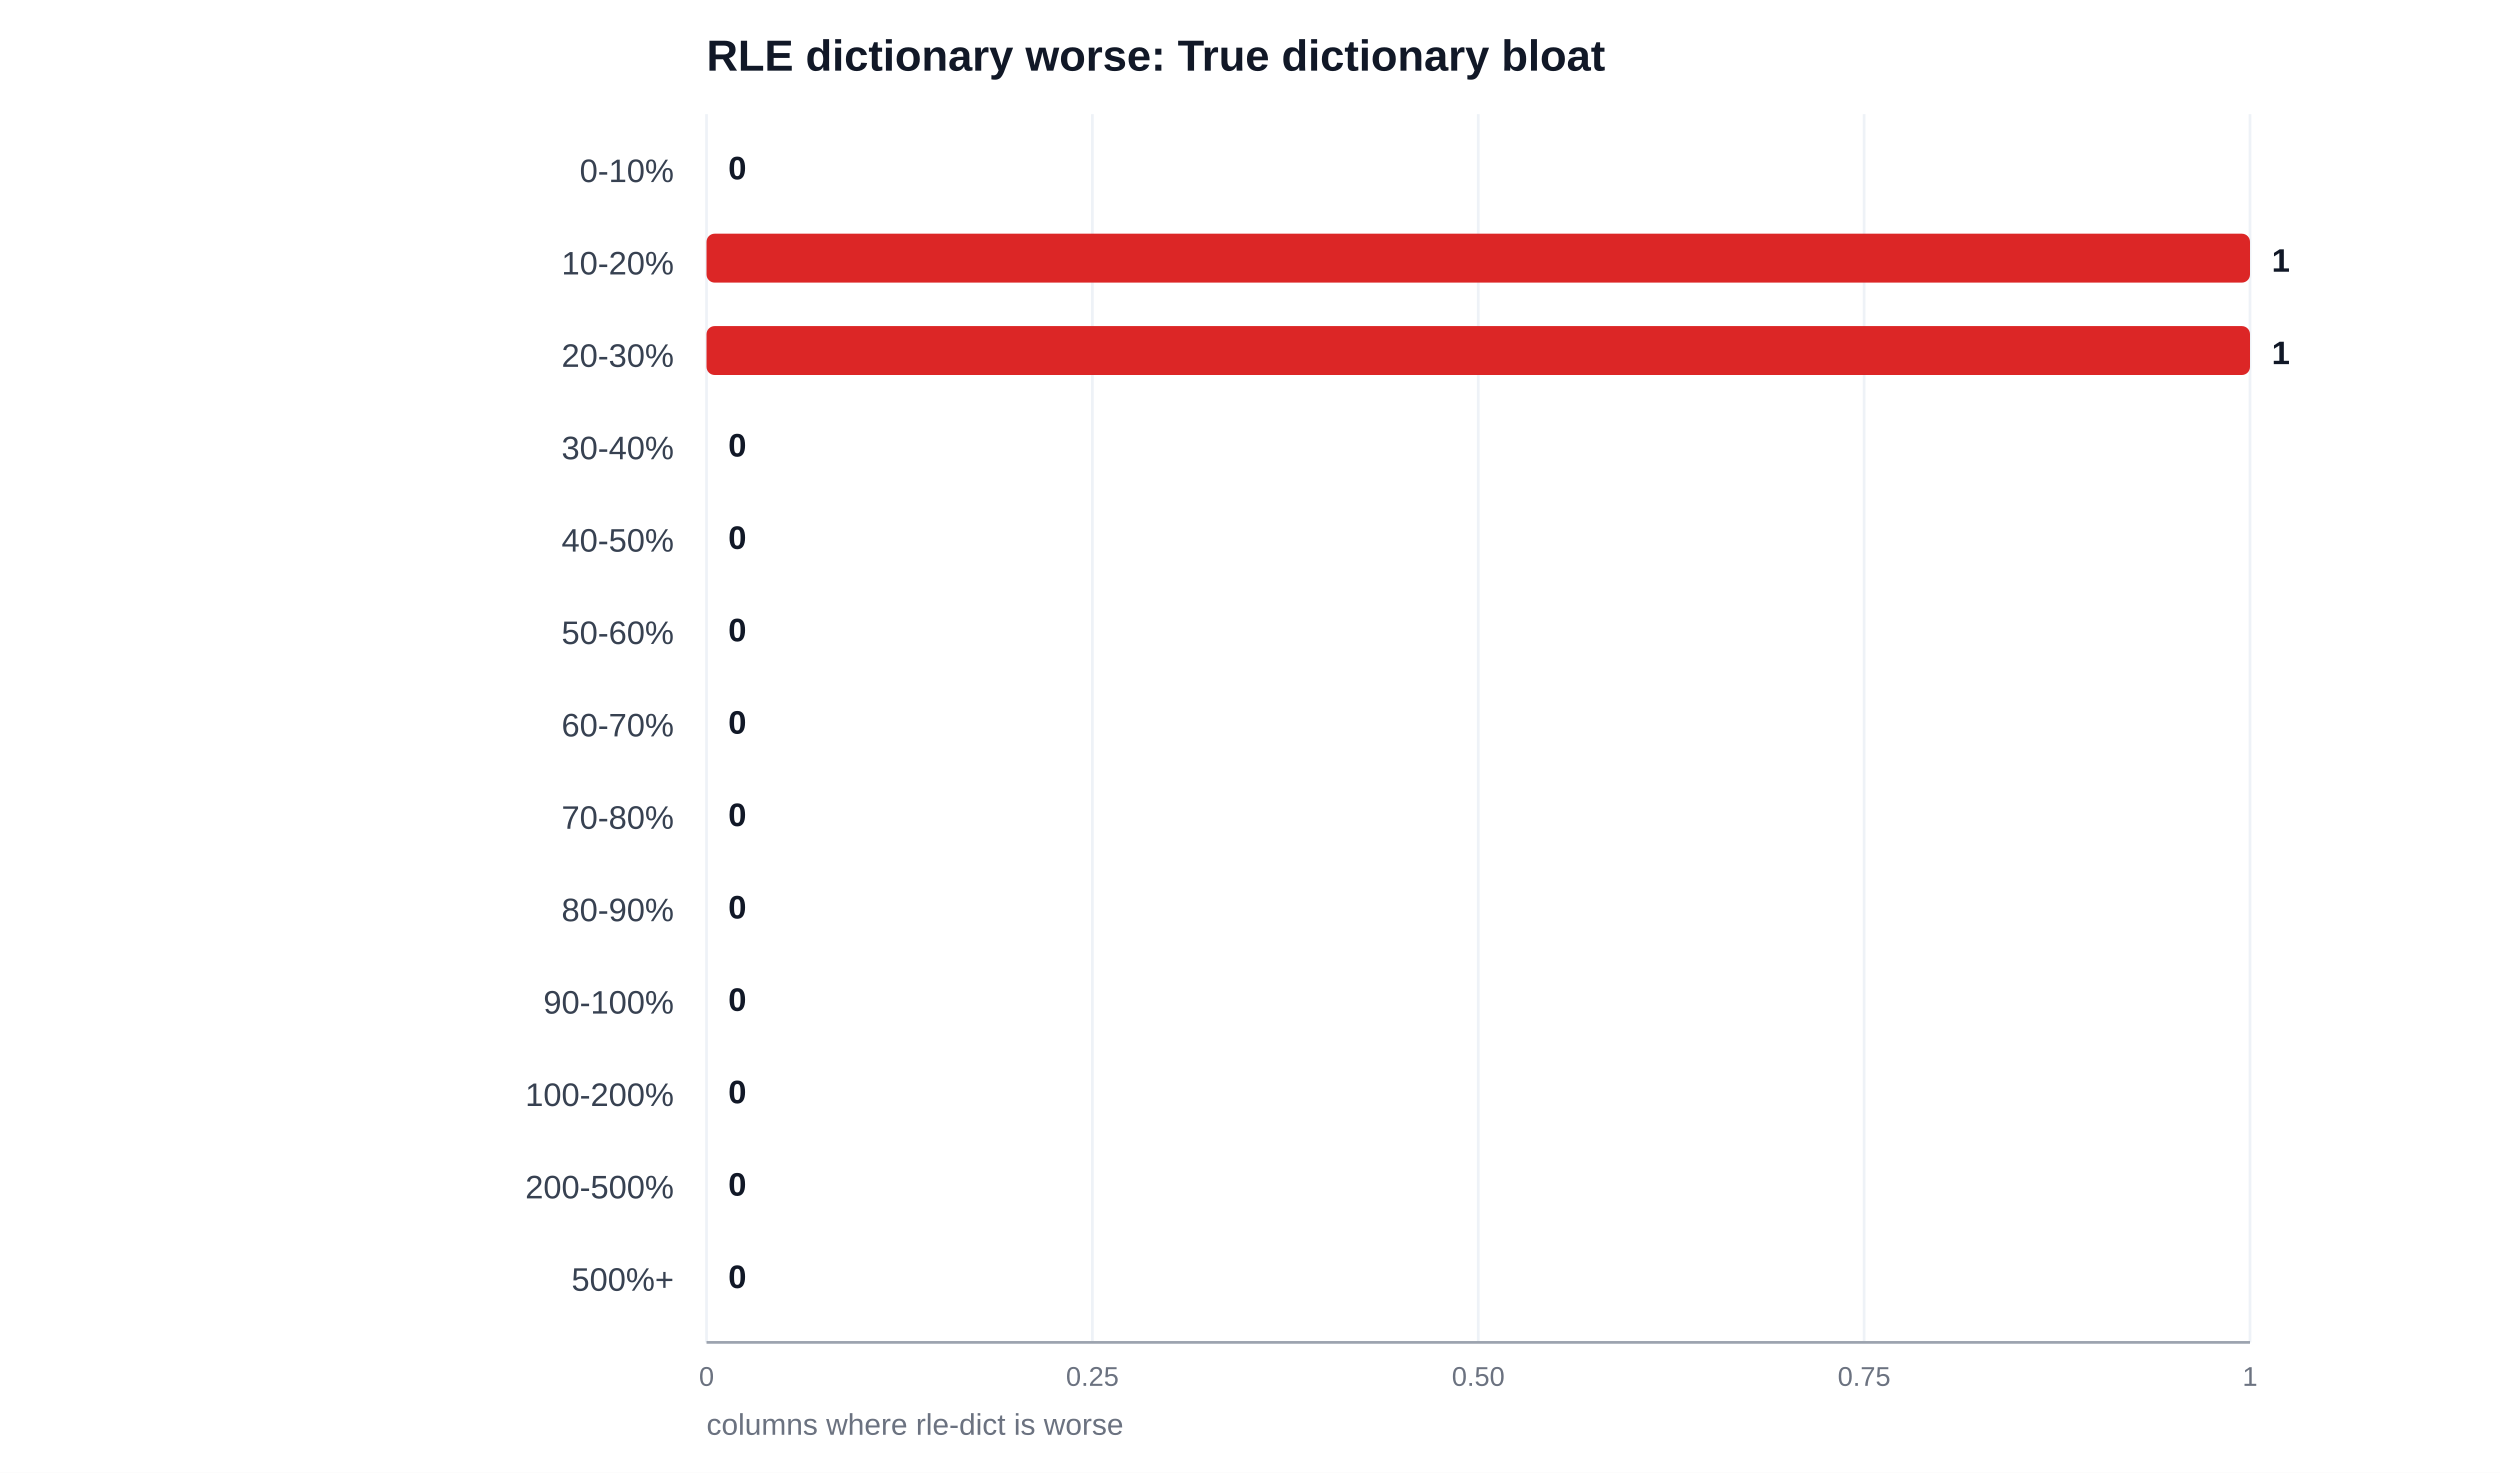
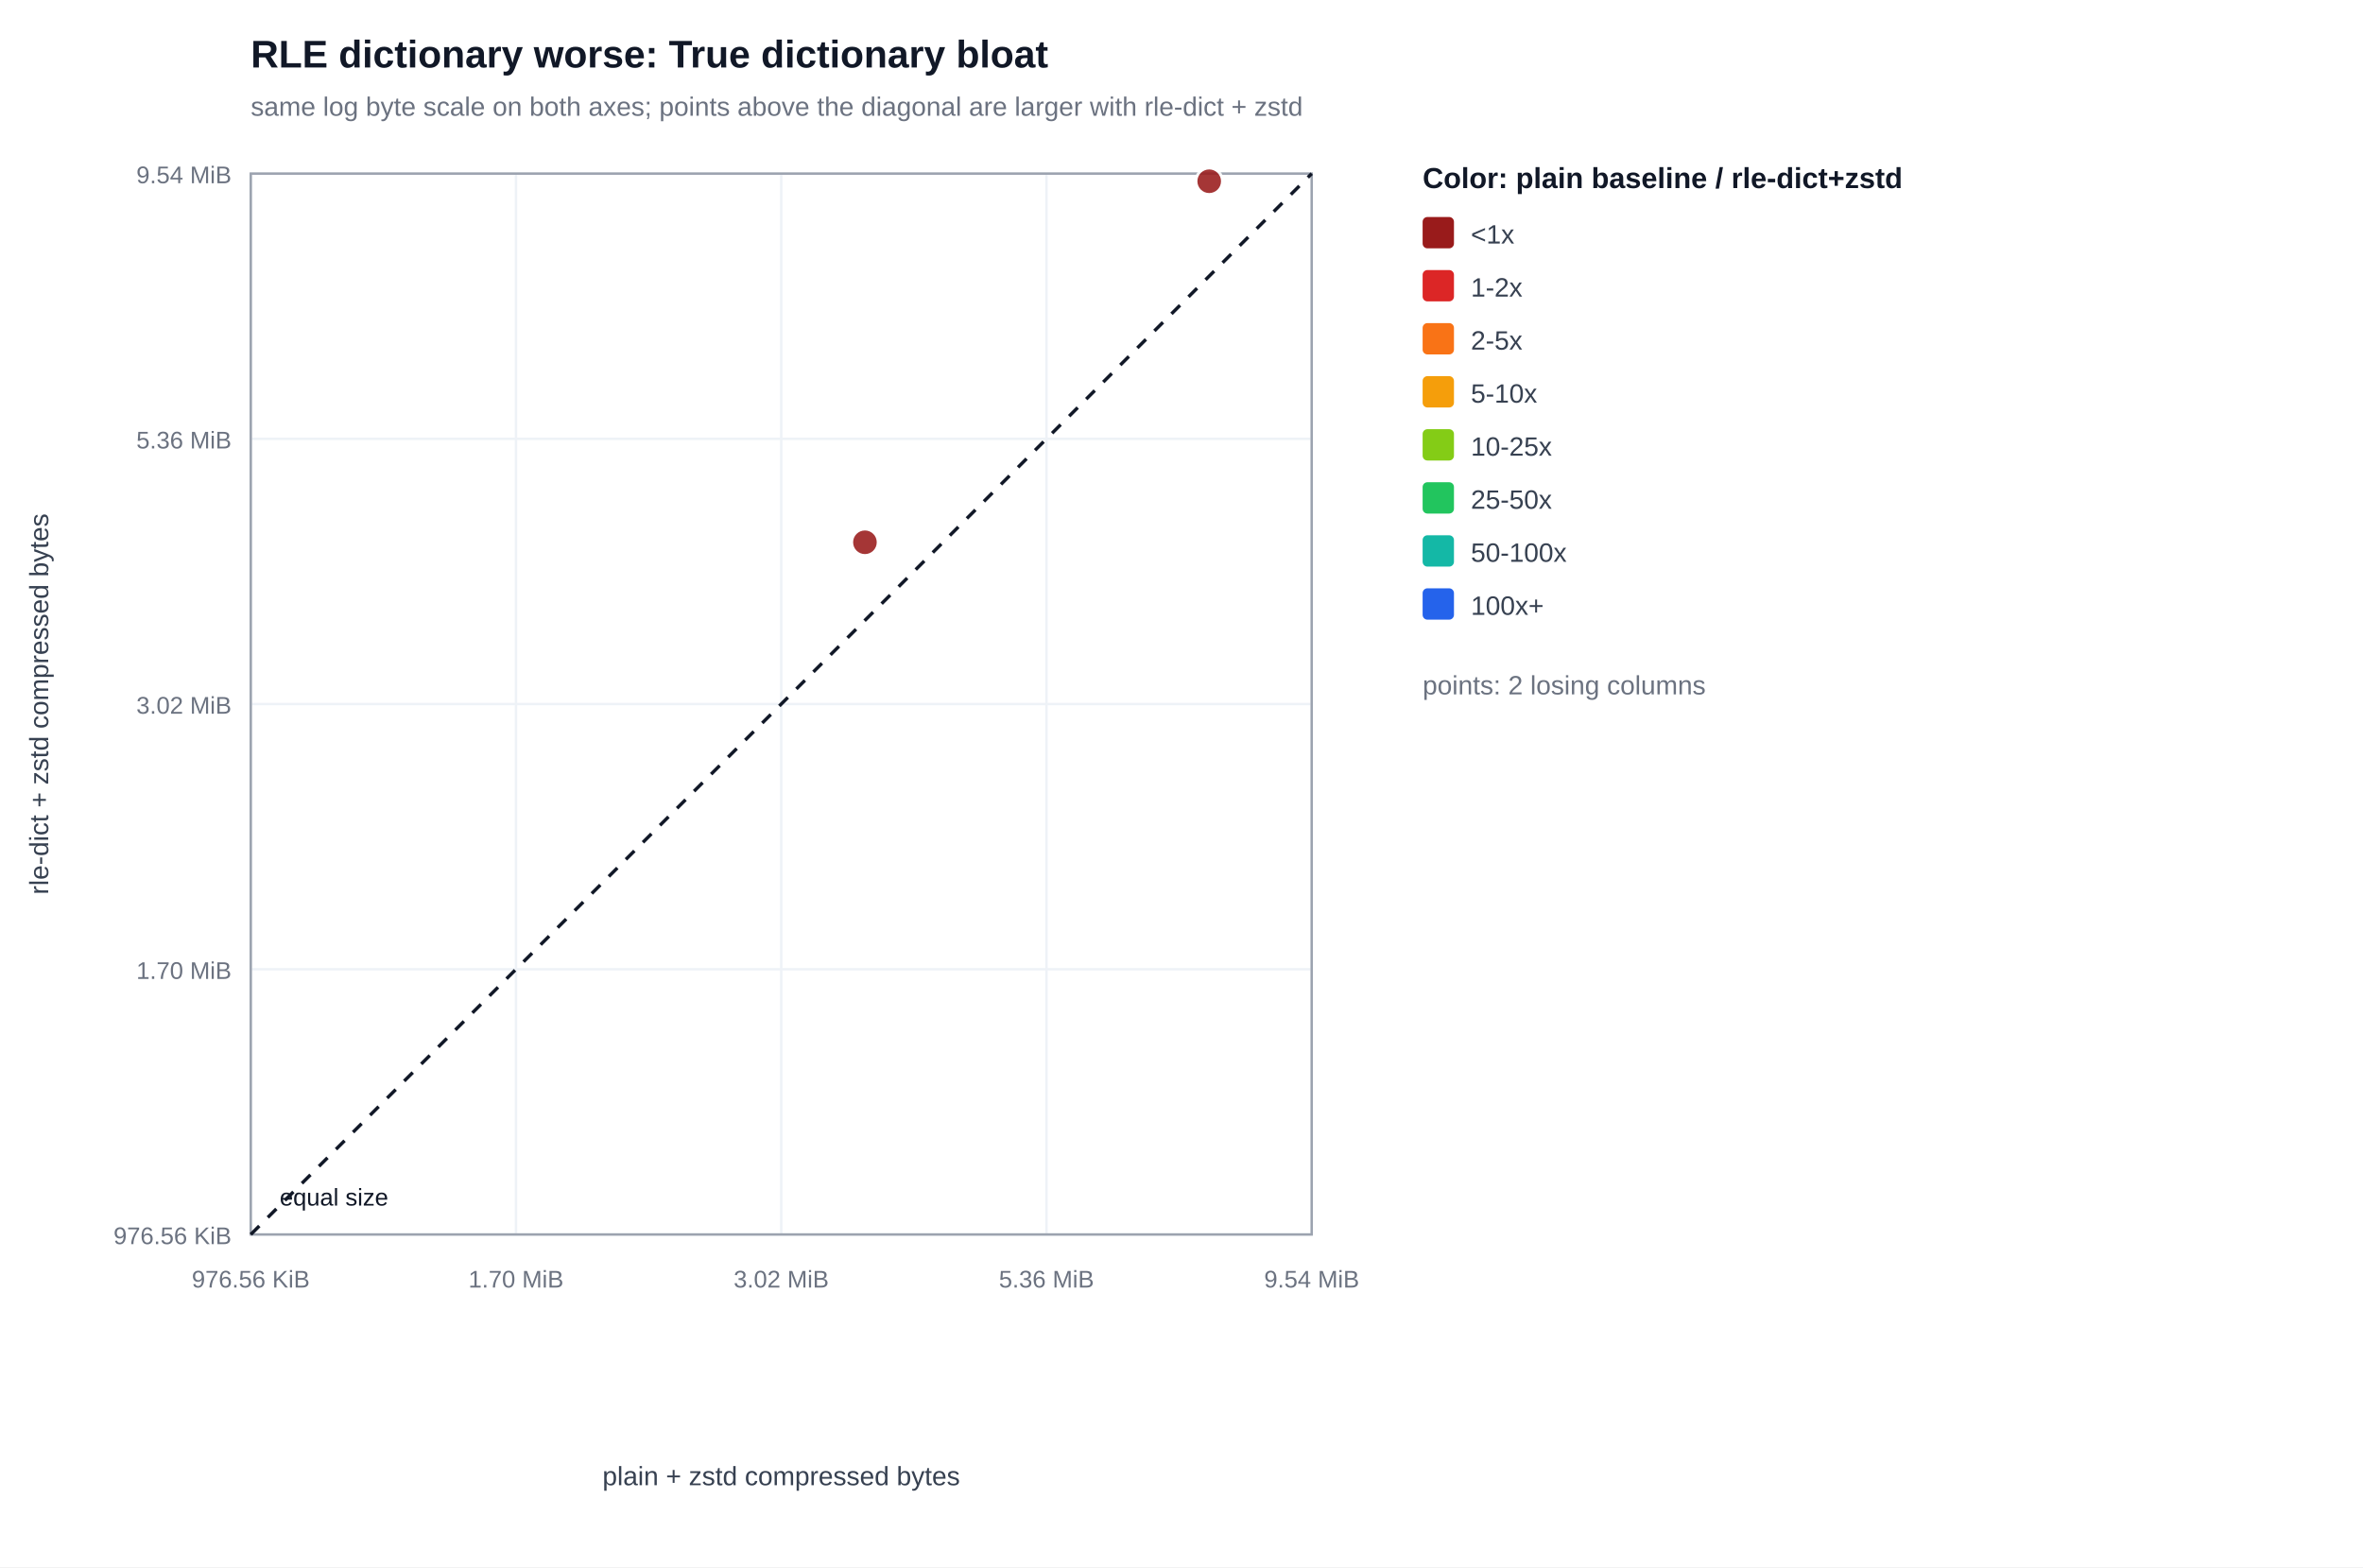
- <svg xmlns="http://www.w3.org/2000/svg" width="920" height="542" viewBox="0 0 920 542">
+ <svg xmlns="http://www.w3.org/2000/svg" width="980" height="650" viewBox="0 0 980 650">
  <rect width="100%" height="100%" fill="#ffffff" />
-   <text x="260" y="26" font-family="Arial, sans-serif" font-size="16" font-weight="700" fill="#111827">RLE dictionary worse: True dictionary bloat</text>
-   <text x="260" y="528" font-family="Arial, sans-serif" font-size="11" fill="#6b7280">columns where rle-dict is worse</text>
-   <line x1="260.00" y1="42" x2="260.00" y2="494" stroke="#eef2f7" stroke-width="1" />
-   <text x="260.00" y="510" font-family="Arial, sans-serif" font-size="10" text-anchor="middle" fill="#6b7280">0</text>
-   <line x1="402.00" y1="42" x2="402.00" y2="494" stroke="#eef2f7" stroke-width="1" />
-   <text x="402.00" y="510" font-family="Arial, sans-serif" font-size="10" text-anchor="middle" fill="#6b7280">0.25</text>
-   <line x1="544.00" y1="42" x2="544.00" y2="494" stroke="#eef2f7" stroke-width="1" />
-   <text x="544.00" y="510" font-family="Arial, sans-serif" font-size="10" text-anchor="middle" fill="#6b7280">0.50</text>
-   <line x1="686.00" y1="42" x2="686.00" y2="494" stroke="#eef2f7" stroke-width="1" />
-   <text x="686.00" y="510" font-family="Arial, sans-serif" font-size="10" text-anchor="middle" fill="#6b7280">0.75</text>
-   <line x1="828.00" y1="42" x2="828.00" y2="494" stroke="#eef2f7" stroke-width="1" />
-   <text x="828.00" y="510" font-family="Arial, sans-serif" font-size="10" text-anchor="middle" fill="#6b7280">1</text>
-   <line x1="260" y1="494" x2="828" y2="494" stroke="#9ca3af" stroke-width="1" />
-   <text x="248" y="67" font-family="Arial, sans-serif" font-size="12" text-anchor="end" fill="#374151">0-10%</text>
-   <rect x="260" y="52" width="0.00" height="18" rx="3" fill="#dc2626" />
-   <text x="268.00" y="66" font-family="Arial, sans-serif" font-size="12" font-weight="700" fill="#111827">0</text>
-   <text x="248" y="101" font-family="Arial, sans-serif" font-size="12" text-anchor="end" fill="#374151">10-20%</text>
-   <rect x="260" y="86" width="568.00" height="18" rx="3" fill="#dc2626" />
-   <text x="836.00" y="100" font-family="Arial, sans-serif" font-size="12" font-weight="700" fill="#111827">1</text>
-   <text x="248" y="135" font-family="Arial, sans-serif" font-size="12" text-anchor="end" fill="#374151">20-30%</text>
-   <rect x="260" y="120" width="568.00" height="18" rx="3" fill="#dc2626" />
-   <text x="836.00" y="134" font-family="Arial, sans-serif" font-size="12" font-weight="700" fill="#111827">1</text>
-   <text x="248" y="169" font-family="Arial, sans-serif" font-size="12" text-anchor="end" fill="#374151">30-40%</text>
-   <rect x="260" y="154" width="0.00" height="18" rx="3" fill="#dc2626" />
-   <text x="268.00" y="168" font-family="Arial, sans-serif" font-size="12" font-weight="700" fill="#111827">0</text>
-   <text x="248" y="203" font-family="Arial, sans-serif" font-size="12" text-anchor="end" fill="#374151">40-50%</text>
-   <rect x="260" y="188" width="0.00" height="18" rx="3" fill="#dc2626" />
-   <text x="268.00" y="202" font-family="Arial, sans-serif" font-size="12" font-weight="700" fill="#111827">0</text>
-   <text x="248" y="237" font-family="Arial, sans-serif" font-size="12" text-anchor="end" fill="#374151">50-60%</text>
-   <rect x="260" y="222" width="0.00" height="18" rx="3" fill="#dc2626" />
-   <text x="268.00" y="236" font-family="Arial, sans-serif" font-size="12" font-weight="700" fill="#111827">0</text>
-   <text x="248" y="271" font-family="Arial, sans-serif" font-size="12" text-anchor="end" fill="#374151">60-70%</text>
-   <rect x="260" y="256" width="0.00" height="18" rx="3" fill="#dc2626" />
-   <text x="268.00" y="270" font-family="Arial, sans-serif" font-size="12" font-weight="700" fill="#111827">0</text>
-   <text x="248" y="305" font-family="Arial, sans-serif" font-size="12" text-anchor="end" fill="#374151">70-80%</text>
-   <rect x="260" y="290" width="0.00" height="18" rx="3" fill="#dc2626" />
-   <text x="268.00" y="304" font-family="Arial, sans-serif" font-size="12" font-weight="700" fill="#111827">0</text>
-   <text x="248" y="339" font-family="Arial, sans-serif" font-size="12" text-anchor="end" fill="#374151">80-90%</text>
-   <rect x="260" y="324" width="0.00" height="18" rx="3" fill="#dc2626" />
-   <text x="268.00" y="338" font-family="Arial, sans-serif" font-size="12" font-weight="700" fill="#111827">0</text>
-   <text x="248" y="373" font-family="Arial, sans-serif" font-size="12" text-anchor="end" fill="#374151">90-100%</text>
-   <rect x="260" y="358" width="0.00" height="18" rx="3" fill="#dc2626" />
-   <text x="268.00" y="372" font-family="Arial, sans-serif" font-size="12" font-weight="700" fill="#111827">0</text>
-   <text x="248" y="407" font-family="Arial, sans-serif" font-size="12" text-anchor="end" fill="#374151">100-200%</text>
-   <rect x="260" y="392" width="0.00" height="18" rx="3" fill="#dc2626" />
-   <text x="268.00" y="406" font-family="Arial, sans-serif" font-size="12" font-weight="700" fill="#111827">0</text>
-   <text x="248" y="441" font-family="Arial, sans-serif" font-size="12" text-anchor="end" fill="#374151">200-500%</text>
-   <rect x="260" y="426" width="0.00" height="18" rx="3" fill="#dc2626" />
-   <text x="268.00" y="440" font-family="Arial, sans-serif" font-size="12" font-weight="700" fill="#111827">0</text>
-   <text x="248" y="475" font-family="Arial, sans-serif" font-size="12" text-anchor="end" fill="#374151">500%+</text>
-   <rect x="260" y="460" width="0.00" height="18" rx="3" fill="#dc2626" />
-   <text x="268.00" y="474" font-family="Arial, sans-serif" font-size="12" font-weight="700" fill="#111827">0</text>
+   <text x="104" y="28" font-family="Arial, sans-serif" font-size="16" font-weight="700" fill="#111827">RLE dictionary worse: True dictionary bloat</text>
+   <text x="104" y="48" font-family="Arial, sans-serif" font-size="11" fill="#6b7280">same log byte scale on both axes; points above the diagonal are larger with rle-dict + zstd</text>
+   <line x1="104.00" y1="72" x2="104.00" y2="512" stroke="#eef2f7" stroke-width="1" />
+   <line x1="104" y1="512.00" x2="544" y2="512.00" stroke="#eef2f7" stroke-width="1" />
+   <text x="104.00" y="534" font-family="Arial, sans-serif" font-size="10" text-anchor="middle" fill="#6b7280">976.56 KiB</text>
+   <text x="96" y="516.00" font-family="Arial, sans-serif" font-size="10" text-anchor="end" fill="#6b7280">976.56 KiB</text>
+   <line x1="214.00" y1="72" x2="214.00" y2="512" stroke="#eef2f7" stroke-width="1" />
+   <line x1="104" y1="402.00" x2="544" y2="402.00" stroke="#eef2f7" stroke-width="1" />
+   <text x="214.00" y="534" font-family="Arial, sans-serif" font-size="10" text-anchor="middle" fill="#6b7280">1.70 MiB</text>
+   <text x="96" y="406.00" font-family="Arial, sans-serif" font-size="10" text-anchor="end" fill="#6b7280">1.70 MiB</text>
+   <line x1="324.00" y1="72" x2="324.00" y2="512" stroke="#eef2f7" stroke-width="1" />
+   <line x1="104" y1="292.00" x2="544" y2="292.00" stroke="#eef2f7" stroke-width="1" />
+   <text x="324.00" y="534" font-family="Arial, sans-serif" font-size="10" text-anchor="middle" fill="#6b7280">3.02 MiB</text>
+   <text x="96" y="296.00" font-family="Arial, sans-serif" font-size="10" text-anchor="end" fill="#6b7280">3.02 MiB</text>
+   <line x1="434.00" y1="72" x2="434.00" y2="512" stroke="#eef2f7" stroke-width="1" />
+   <line x1="104" y1="182.00" x2="544" y2="182.00" stroke="#eef2f7" stroke-width="1" />
+   <text x="434.00" y="534" font-family="Arial, sans-serif" font-size="10" text-anchor="middle" fill="#6b7280">5.36 MiB</text>
+   <text x="96" y="186.00" font-family="Arial, sans-serif" font-size="10" text-anchor="end" fill="#6b7280">5.36 MiB</text>
+   <line x1="544.00" y1="72" x2="544.00" y2="512" stroke="#eef2f7" stroke-width="1" />
+   <line x1="104" y1="72.00" x2="544" y2="72.00" stroke="#eef2f7" stroke-width="1" />
+   <text x="544.00" y="534" font-family="Arial, sans-serif" font-size="10" text-anchor="middle" fill="#6b7280">9.54 MiB</text>
+   <text x="96" y="76.00" font-family="Arial, sans-serif" font-size="10" text-anchor="end" fill="#6b7280">9.54 MiB</text>
+   <rect x="104" y="72" width="440" height="440" fill="none" stroke="#9ca3af" stroke-width="1" />
+   <line x1="104" y1="512" x2="544" y2="72" stroke="#111827" stroke-width="1.4" stroke-dasharray="5 5" />
+   <text x="116" y="500" font-family="Arial, sans-serif" font-size="10" fill="#111827">equal size</text>
+   <circle cx="501.49" cy="75.17" r="5.5" fill="#991b1b" stroke="#ffffff" stroke-width="1.2" opacity="0.88" />
+   <circle cx="358.71" cy="224.91" r="5.5" fill="#991b1b" stroke="#ffffff" stroke-width="1.2" opacity="0.88" />
+   <text x="324" y="616" font-family="Arial, sans-serif" font-size="11" text-anchor="middle" fill="#374151">plain + zstd compressed bytes</text>
+   <text x="20" y="292" transform="rotate(-90 20 292)" font-family="Arial, sans-serif" font-size="11" text-anchor="middle" fill="#374151">rle-dict + zstd compressed bytes</text>
+   <text x="590" y="78" font-family="Arial, sans-serif" font-size="12" font-weight="700" fill="#111827">Color: plain baseline / rle-dict+zstd</text>
+   <rect x="590" y="90" width="13" height="13" rx="2" fill="#991b1b" />
+   <text x="610" y="101" font-family="Arial, sans-serif" font-size="11" fill="#374151">&lt;1x</text>
+   <rect x="590" y="112" width="13" height="13" rx="2" fill="#dc2626" />
+   <text x="610" y="123" font-family="Arial, sans-serif" font-size="11" fill="#374151">1-2x</text>
+   <rect x="590" y="134" width="13" height="13" rx="2" fill="#f97316" />
+   <text x="610" y="145" font-family="Arial, sans-serif" font-size="11" fill="#374151">2-5x</text>
+   <rect x="590" y="156" width="13" height="13" rx="2" fill="#f59e0b" />
+   <text x="610" y="167" font-family="Arial, sans-serif" font-size="11" fill="#374151">5-10x</text>
+   <rect x="590" y="178" width="13" height="13" rx="2" fill="#84cc16" />
+   <text x="610" y="189" font-family="Arial, sans-serif" font-size="11" fill="#374151">10-25x</text>
+   <rect x="590" y="200" width="13" height="13" rx="2" fill="#22c55e" />
+   <text x="610" y="211" font-family="Arial, sans-serif" font-size="11" fill="#374151">25-50x</text>
+   <rect x="590" y="222" width="13" height="13" rx="2" fill="#14b8a6" />
+   <text x="610" y="233" font-family="Arial, sans-serif" font-size="11" fill="#374151">50-100x</text>
+   <rect x="590" y="244" width="13" height="13" rx="2" fill="#2563eb" />
+   <text x="610" y="255" font-family="Arial, sans-serif" font-size="11" fill="#374151">100x+</text>
+   <text x="590" y="288" font-family="Arial, sans-serif" font-size="11" fill="#6b7280">points: 2 losing columns</text>
</svg>
